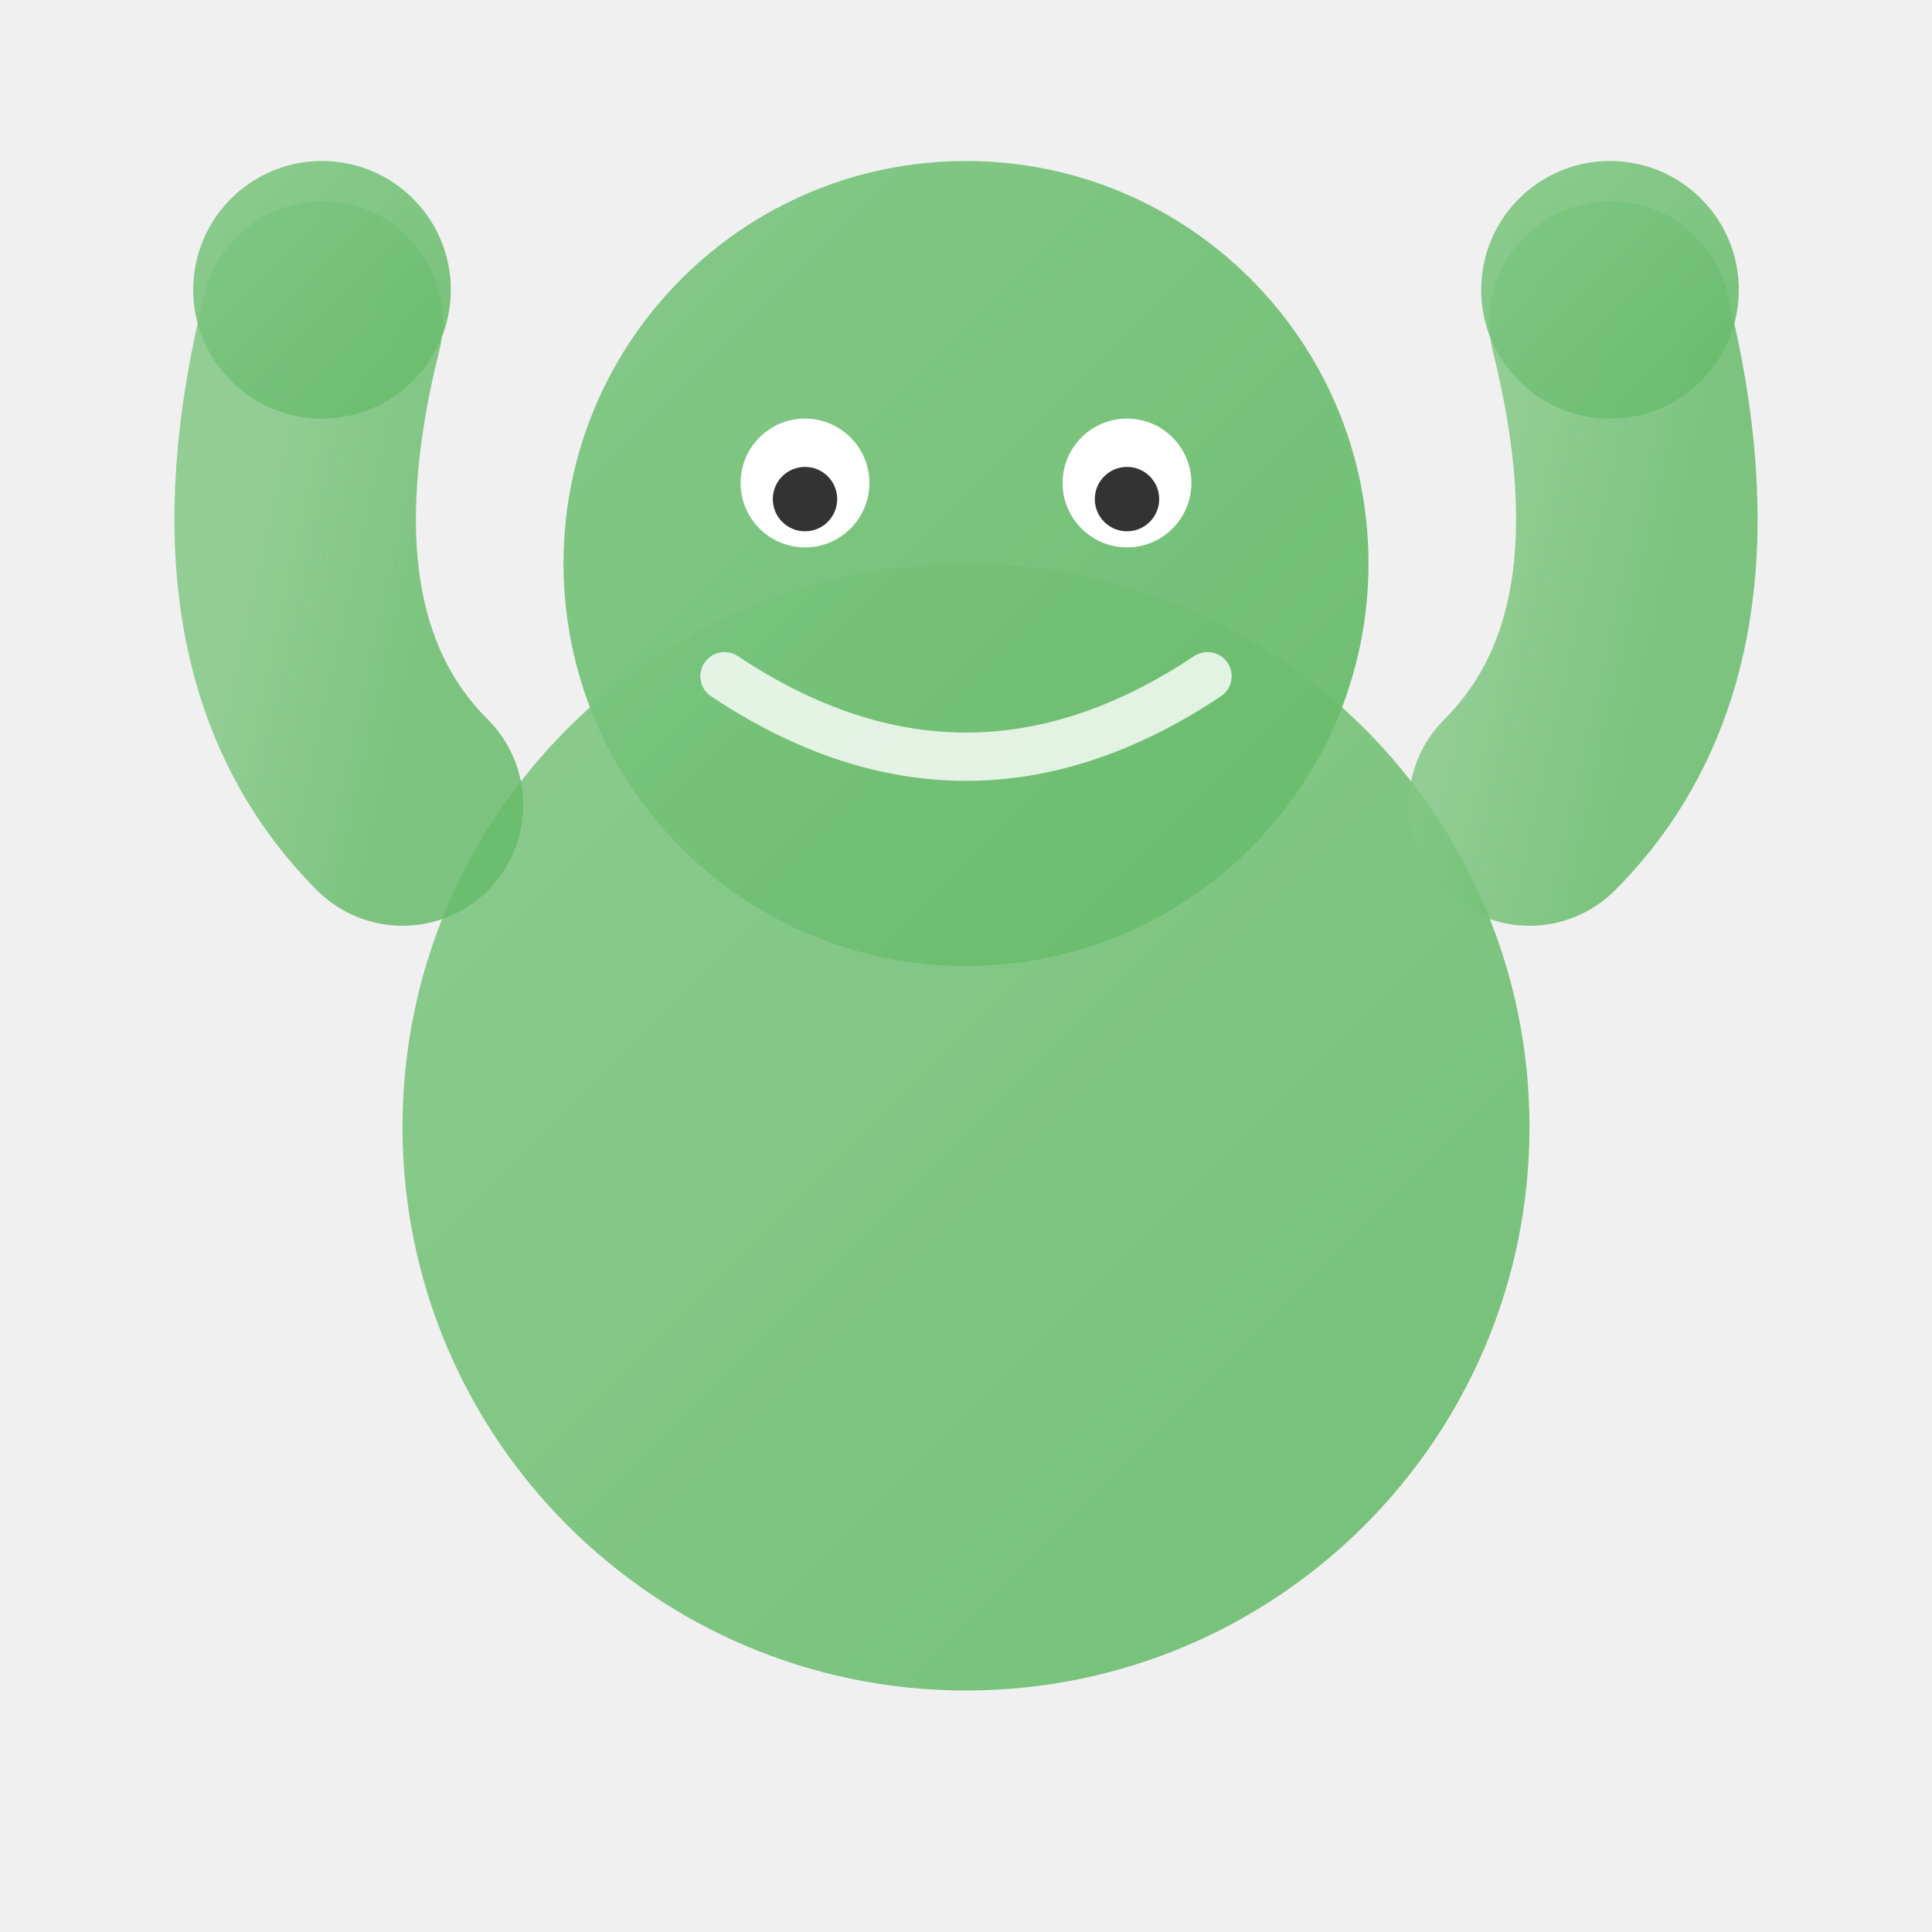
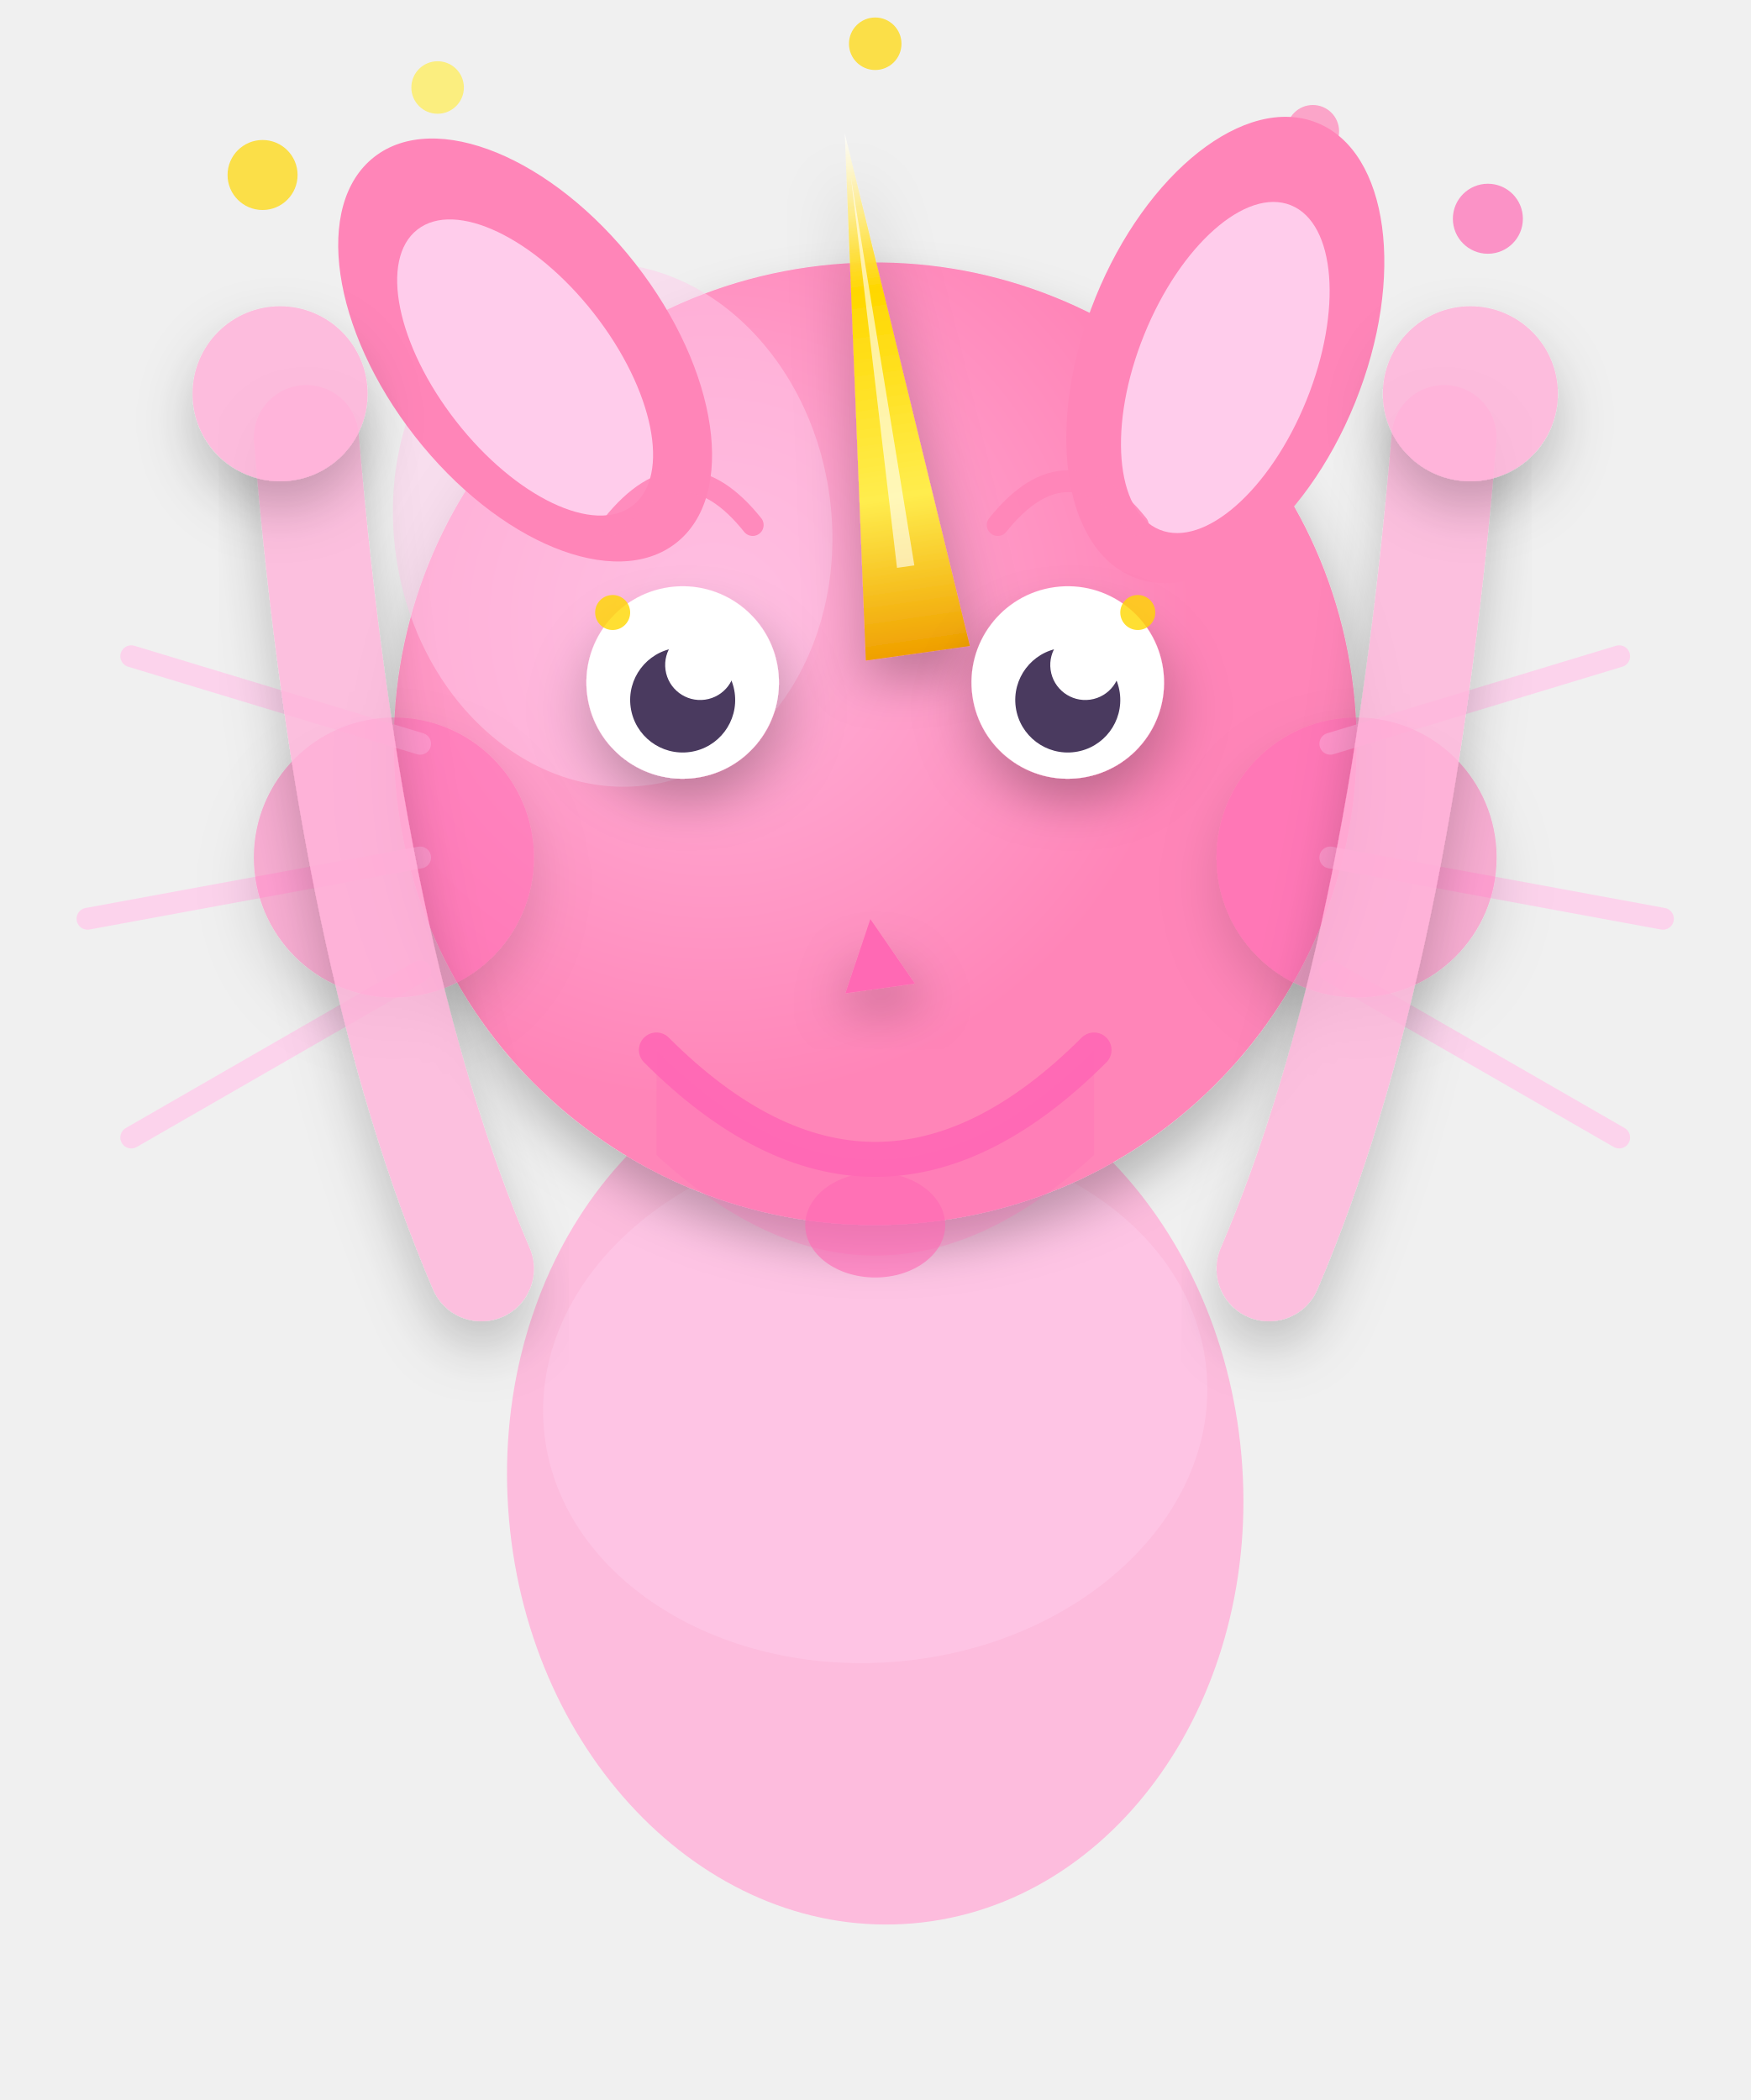
- <svg xmlns="http://www.w3.org/2000/svg" viewBox="0 0 120 120">
+ <svg xmlns="http://www.w3.org/2000/svg" viewBox="0 0 200 240">
  <defs>
-     <linearGradient id="mascotCelebGrad" x1="0%" y1="0%" x2="100%" y2="100%">
-       <stop offset="0%" style="stop-color:#81c784;stop-opacity:1" />
-       <stop offset="100%" style="stop-color:#66bb6a;stop-opacity:1" />
+     <radialGradient id="headGradCeleb" cx="35%" cy="35%">
+       <stop offset="0%" style="stop-color:#ffb3d9;stop-opacity:1" />
+       <stop offset="100%" style="stop-color:#ff85b8;stop-opacity:1" />
+     </radialGradient>
+     <linearGradient id="hornGradCeleb" x1="0%" y1="0%" x2="0%" y2="100%">
+       <stop offset="0%" style="stop-color:#ffffff;stop-opacity:0.8" />
+       <stop offset="30%" style="stop-color:#ffd700;stop-opacity:1" />
+       <stop offset="70%" style="stop-color:#ffed4e;stop-opacity:1" />
+       <stop offset="100%" style="stop-color:#f0a000;stop-opacity:1" />
    </linearGradient>
+     <filter id="shadowCeleb" x="-50%" y="-50%" width="200%" height="200%">
+       <feGaussianBlur in="SourceAlpha" stdDeviation="3" />
+       <feOffset dx="0" dy="3" result="offsetblur" />
+       <feComponentTransfer>
+         <feFuncA type="linear" slope="0.25" />
+       </feComponentTransfer>
+       <feMerge>
+         <feMergeNode />
+         <feMergeNode in="SourceGraphic" />
+       </feMerge>
+     </filter>
  </defs>
-   <circle cx="60" cy="70" r="35" fill="url(#mascotCelebGrad)" opacity="0.9" />
-   <circle cx="60" cy="35" r="25" fill="url(#mascotCelebGrad)" opacity="0.95" />
-   <circle cx="50" cy="30" r="4" fill="#FFF" />
-   <circle cx="70" cy="30" r="4" fill="#FFF" />
-   <circle cx="50" cy="31" r="2" fill="#000" opacity="0.8" />
-   <circle cx="70" cy="31" r="2" fill="#000" opacity="0.8" />
-   <path d="M 45 42 Q 60 52 75 42" stroke="#FFF" stroke-width="3" fill="none" stroke-linecap="round" opacity="0.8" />
-   <path d="M 25 50 Q 15 40 20 20" stroke="url(#mascotCelebGrad)" stroke-width="15" fill="none" stroke-linecap="round" opacity="0.85" />
-   <path d="M 95 50 Q 105 40 100 20" stroke="url(#mascotCelebGrad)" stroke-width="15" fill="none" stroke-linecap="round" opacity="0.85" />
-   <circle cx="20" cy="18" r="8" fill="url(#mascotCelebGrad)" opacity="0.9" />
-   <circle cx="100" cy="18" r="8" fill="url(#mascotCelebGrad)" opacity="0.9" />
+   <circle cx="30" cy="20" r="4" fill="#ffd700" opacity="0.7" />
+   <circle cx="170" cy="25" r="4" fill="#ff69b4" opacity="0.7" />
+   <circle cx="50" cy="10" r="3" fill="#ffed4e" opacity="0.7" />
+   <circle cx="150" cy="15" r="3" fill="#ff85b8" opacity="0.7" />
+   <circle cx="100" cy="5" r="3" fill="#ffd700" opacity="0.7" />
+   <ellipse cx="100" cy="170" rx="42" ry="50" fill="#ffb3d9" opacity="0.85" transform="rotate(-5 100 170)" />
+   <ellipse cx="100" cy="160" rx="38" ry="30" fill="#ffcceb" opacity="0.5" transform="rotate(-5 100 160)" />
+   <circle cx="100" cy="85" r="55" fill="url(#headGradCeleb)" filter="url(#shadowCeleb)" transform="rotate(-8 100 85)" />
+   <ellipse cx="70" cy="60" rx="25" ry="30" fill="#ffcceb" opacity="0.5" transform="rotate(-8 70 60)" />
+   <ellipse cx="60" cy="40" rx="16" ry="28" fill="#ff85b8" transform="rotate(-30 60 40) rotate(-8 60 40)" />
+   <ellipse cx="60" cy="42" rx="10" ry="20" fill="#ffcceb" transform="rotate(-30 60 42) rotate(-8 60 42)" />
+   <ellipse cx="140" cy="40" rx="16" ry="28" fill="#ff85b8" transform="rotate(30 140 40) rotate(-8 140 40)" />
+   <ellipse cx="140" cy="42" rx="10" ry="20" fill="#ffcceb" transform="rotate(30 140 42) rotate(-8 140 42)" />
+   <polygon points="100,15 94,75 106,75" fill="url(#hornGradCeleb)" filter="url(#shadowCeleb)" transform="rotate(-8 100 40)" />
+   <polygon points="100,20 99,65 101,65" fill="#ffffff" opacity="0.6" transform="rotate(-8 100 40)" />
+   <circle cx="78" cy="78" r="11" fill="#ffffff" filter="url(#shadowCeleb)" transform="rotate(-8 78 78)" />
+   <circle cx="78" cy="80" r="6" fill="#4a3a5f" transform="rotate(-8 78 80)" />
+   <circle cx="80" cy="76" r="4" fill="#ffffff" transform="rotate(-8 80 76)" />
+   <circle cx="122" cy="78" r="11" fill="#ffffff" filter="url(#shadowCeleb)" transform="rotate(-8 122 78)" />
+   <circle cx="122" cy="80" r="6" fill="#4a3a5f" transform="rotate(-8 122 80)" />
+   <circle cx="124" cy="76" r="4" fill="#ffffff" transform="rotate(-8 124 76)" />
+   <circle cx="70" cy="70" r="2" fill="#ffd700" opacity="0.8" transform="rotate(-8 70 70)" />
+   <circle cx="130" cy="70" r="2" fill="#ffd700" opacity="0.8" transform="rotate(-8 130 70)" />
+   <polygon points="100,105 96,113 104,113" fill="#ff69b4" filter="url(#shadowCeleb)" transform="rotate(-8 100 109)" />
+   <path d="M 75 120 Q 100 145 125 120" stroke="#ff69b4" stroke-width="4" fill="none" stroke-linecap="round" opacity="0.95" />
+   <path d="M 75 120 Q 100 145 125 120 L 125 132 Q 100 155 75 132 Z" fill="#ff69b4" opacity="0.25" />
+   <ellipse cx="100" cy="140" rx="8" ry="6" fill="#ff69b4" opacity="0.6" />
+   <line x1="48" y1="85" x2="15" y2="75" stroke="#ffcceb" stroke-width="2.5" stroke-linecap="round" opacity="0.8" />
+   <line x1="48" y1="98" x2="10" y2="105" stroke="#ffcceb" stroke-width="2.5" stroke-linecap="round" opacity="0.8" />
+   <line x1="48" y1="111" x2="15" y2="130" stroke="#ffcceb" stroke-width="2.5" stroke-linecap="round" opacity="0.8" />
+   <line x1="152" y1="85" x2="185" y2="75" stroke="#ffcceb" stroke-width="2.5" stroke-linecap="round" opacity="0.8" />
+   <line x1="152" y1="98" x2="190" y2="105" stroke="#ffcceb" stroke-width="2.5" stroke-linecap="round" opacity="0.8" />
+   <line x1="152" y1="111" x2="185" y2="130" stroke="#ffcceb" stroke-width="2.5" stroke-linecap="round" opacity="0.8" />
+   <circle cx="45" cy="98" r="16" fill="#ff69b4" opacity="0.5" filter="url(#shadowCeleb)" />
+   <circle cx="155" cy="98" r="16" fill="#ff69b4" opacity="0.5" filter="url(#shadowCeleb)" />
+   <path d="M 70 60 Q 78 50 86 60" stroke="#ff85b8" stroke-width="2.5" fill="none" stroke-linecap="round" opacity="0.9" />
+   <path d="M 114 60 Q 122 50 130 60" stroke="#ff85b8" stroke-width="2.5" fill="none" stroke-linecap="round" opacity="0.9" />
+   <path d="M 55 145 Q 40 110 35 50" stroke="#ffb3d9" stroke-width="12" fill="none" stroke-linecap="round" opacity="0.8" filter="url(#shadowCeleb)" />
+   <circle cx="32" cy="45" r="10" fill="#ffb3d9" opacity="0.85" filter="url(#shadowCeleb)" />
+   <path d="M 145 145 Q 160 110 165 50" stroke="#ffb3d9" stroke-width="12" fill="none" stroke-linecap="round" opacity="0.8" filter="url(#shadowCeleb)" />
+   <circle cx="168" cy="45" r="10" fill="#ffb3d9" opacity="0.85" filter="url(#shadowCeleb)" />
</svg>
